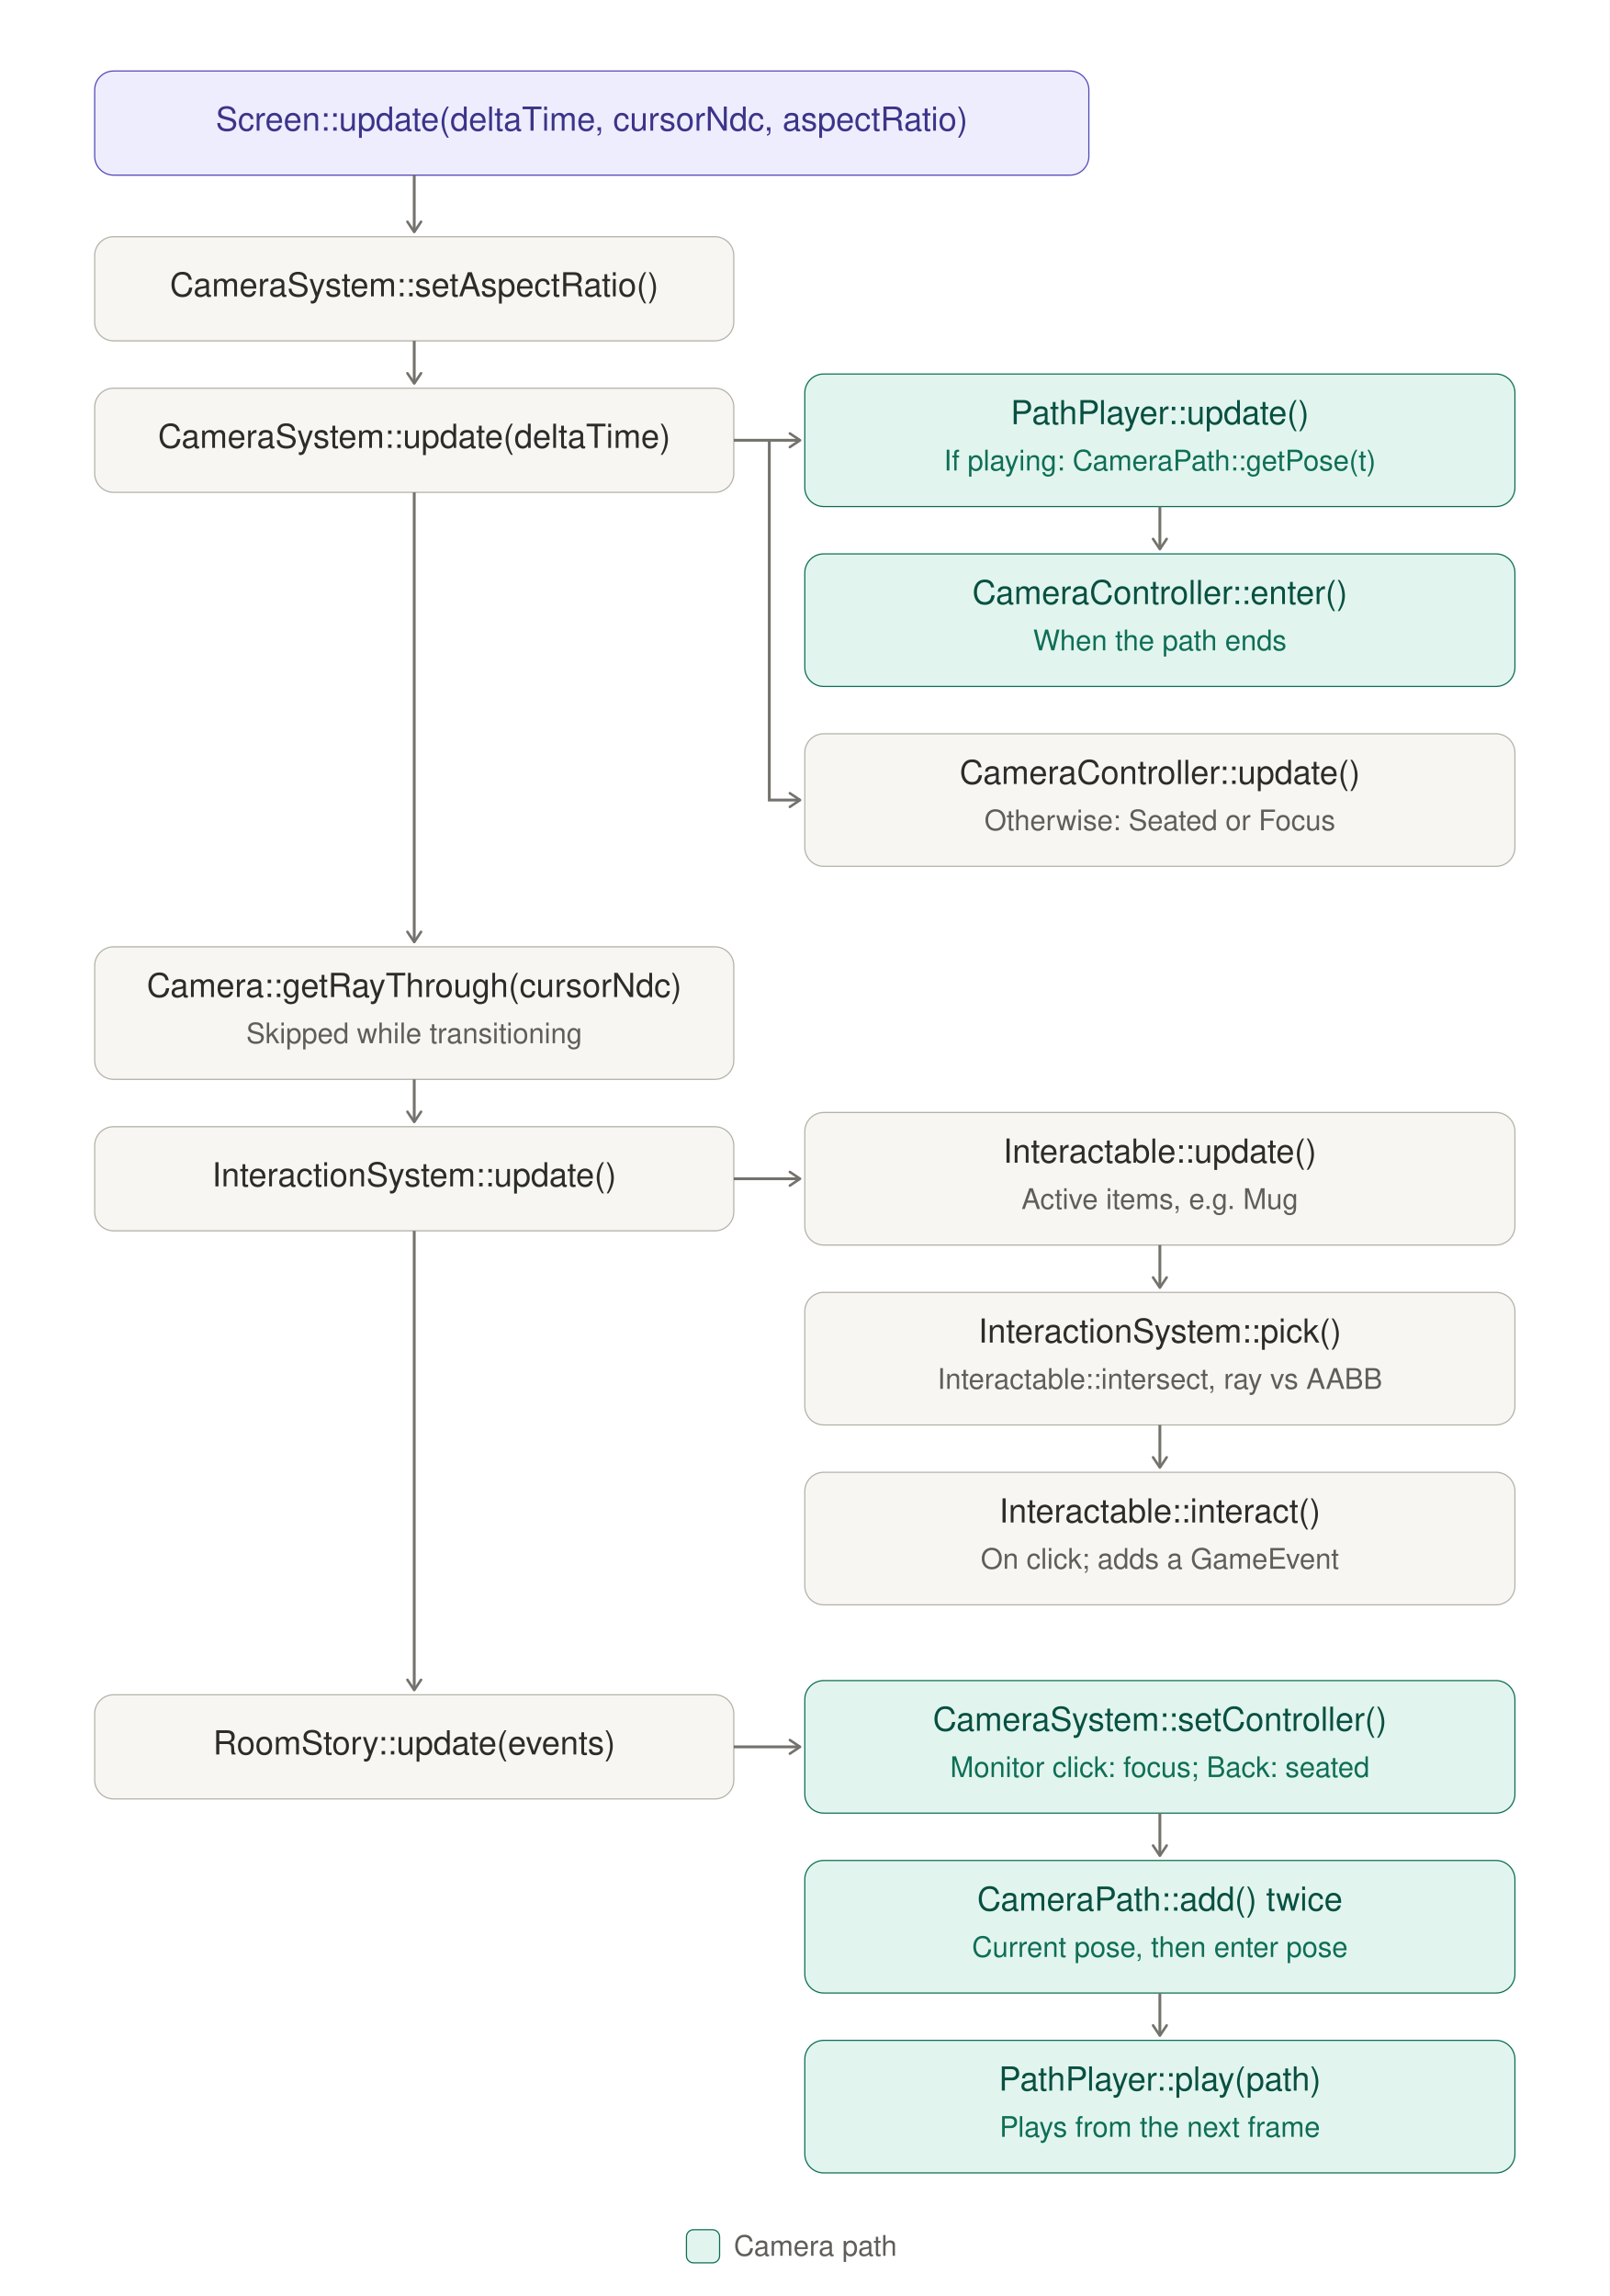
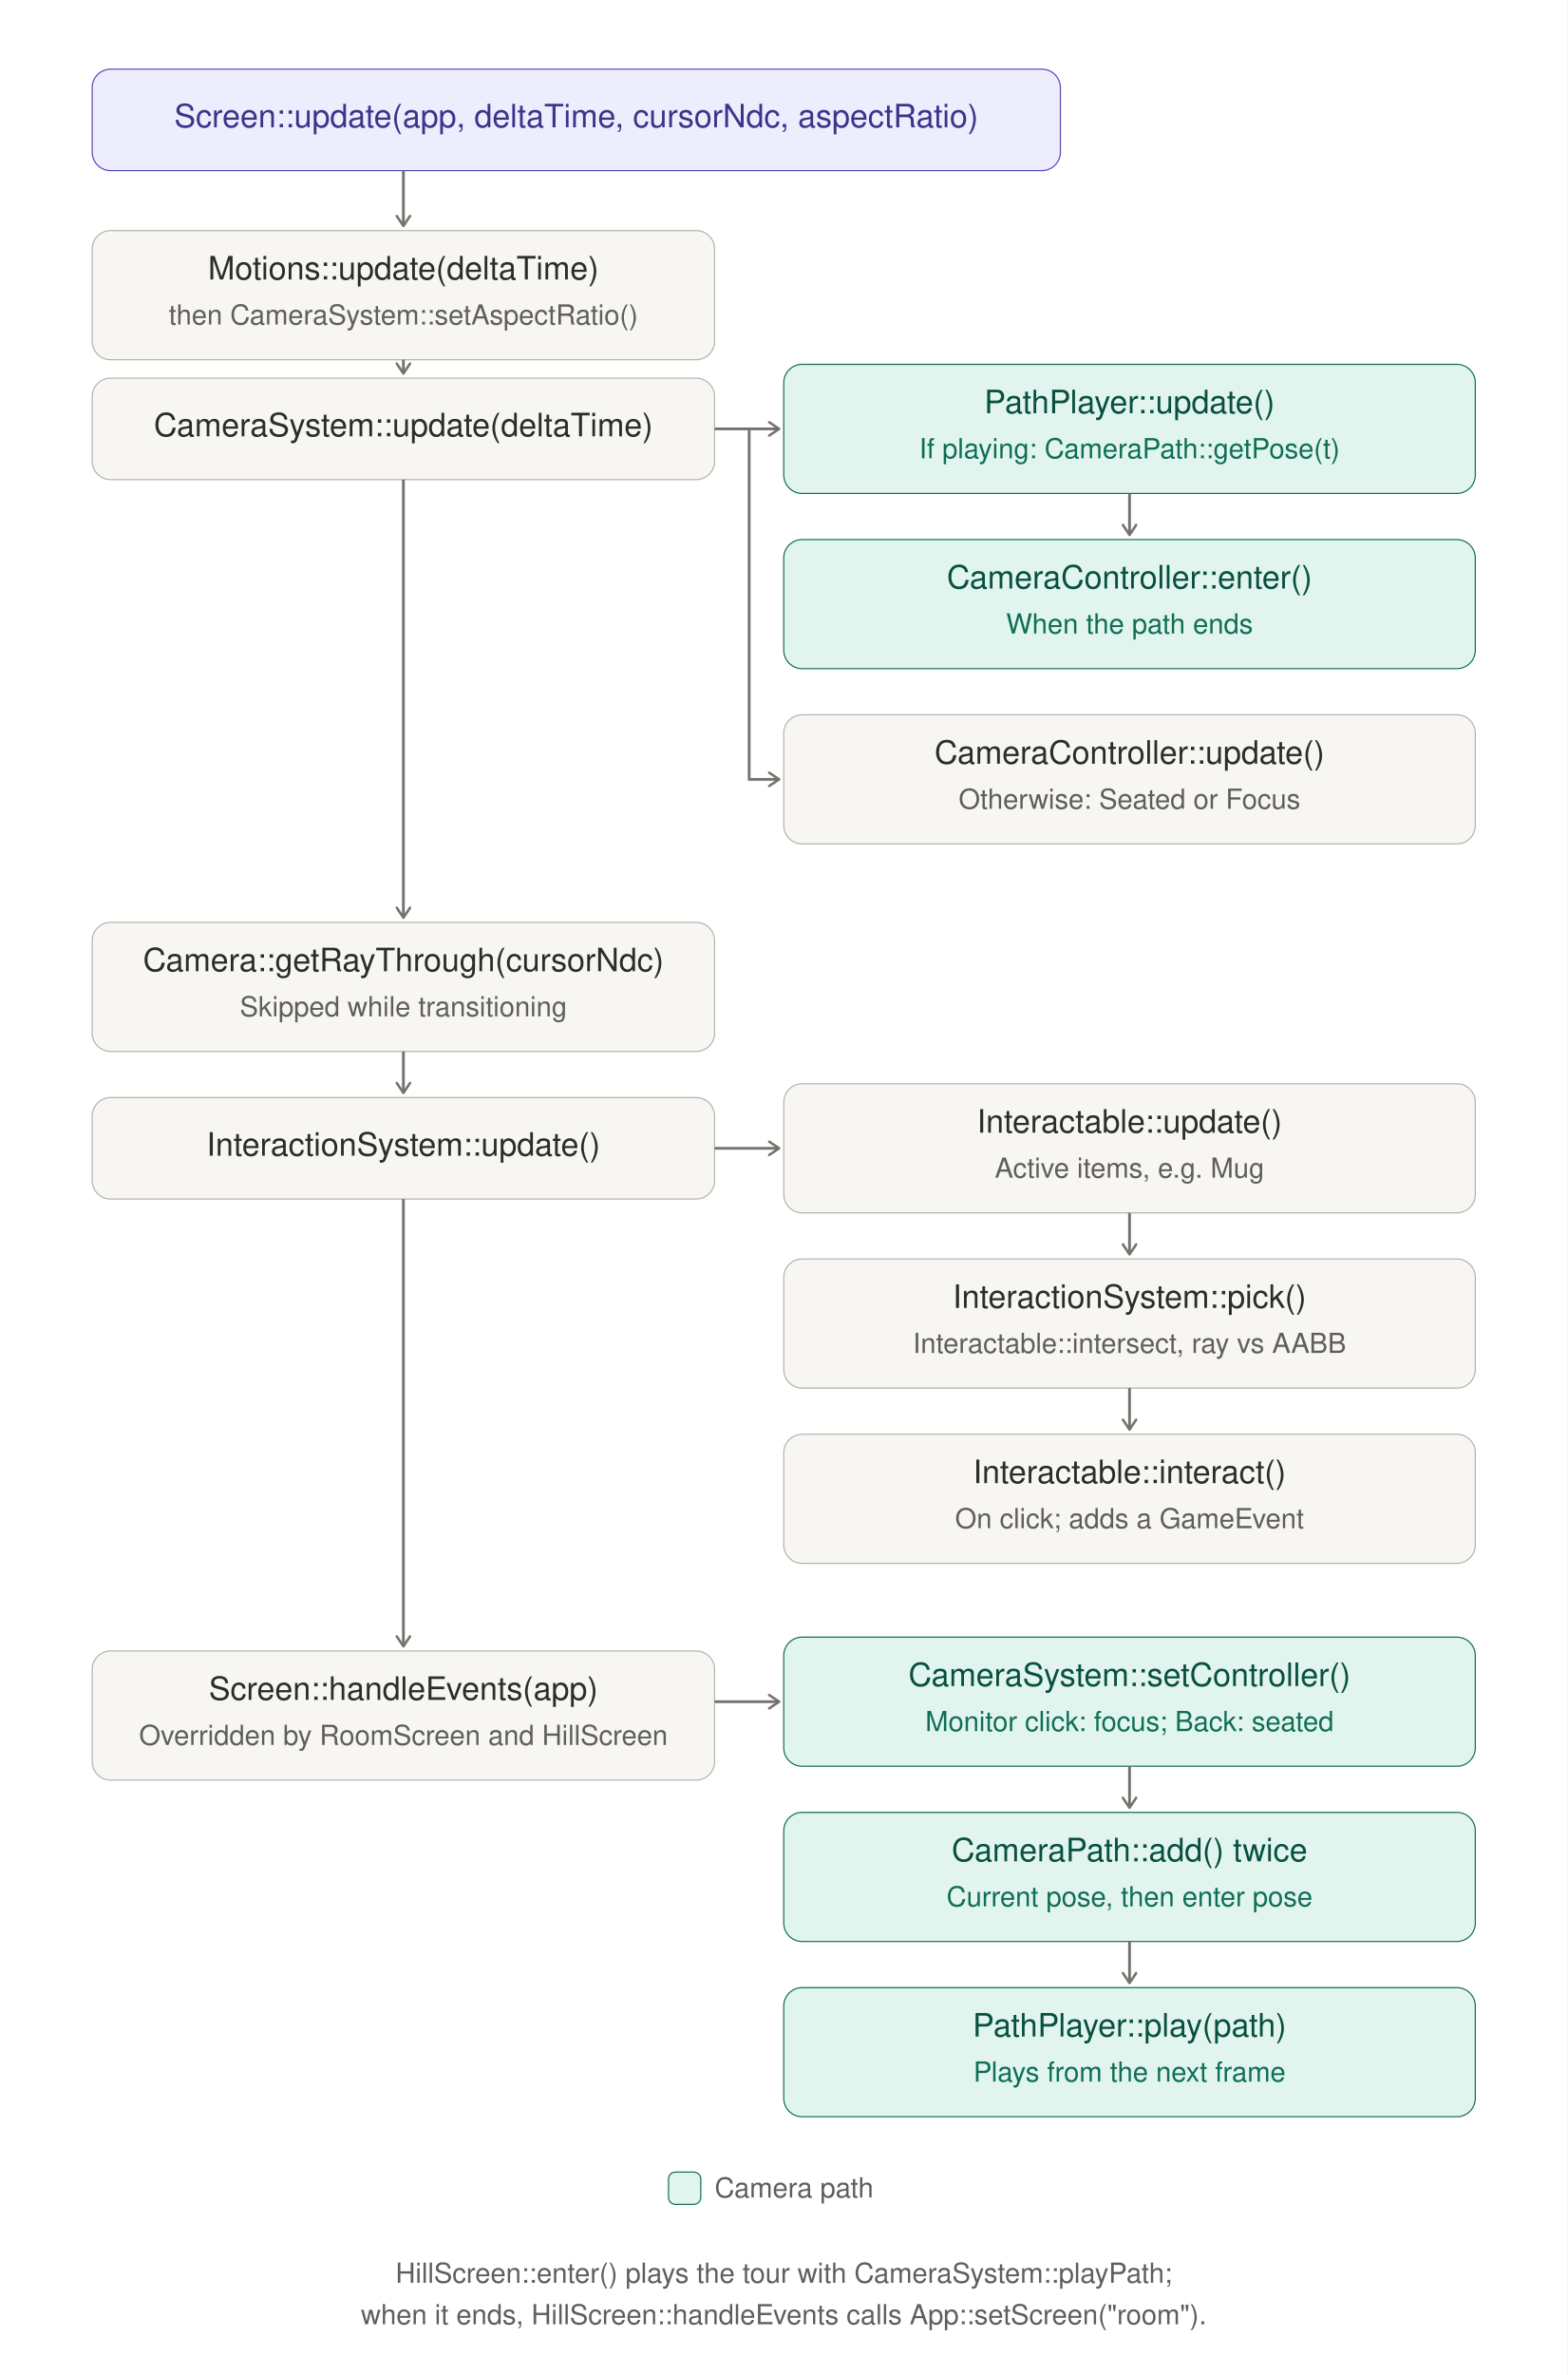
- <svg xmlns="http://www.w3.org/2000/svg" width="680" height="970" viewBox="0 0 680 970" role="img">
+ <svg xmlns="http://www.w3.org/2000/svg" width="680" height="1030" viewBox="0 0 680 1030" role="img">
  <defs>
    <marker id="arrow" viewBox="0 0 10 10" refX="8" refY="5" markerWidth="6" markerHeight="6" orient="auto-start-reverse">
      <path d="M2 1L8 5L2 9" fill="none" stroke="#73726C" stroke-width="1.5" stroke-linecap="round" stroke-linejoin="round" />
    </marker>
  </defs>
  <style>
text { font-family: -apple-system, BlinkMacSystemFont, "Segoe UI", Helvetica, Arial, sans-serif; }
.th { font-size: 14px; font-weight: 500; fill: #2C2C2A; }
.ts { font-size: 12px; font-weight: 400; fill: #5F5E5A; }
.box &gt; rect { fill: #F7F6F2; stroke: #B4B2A9; }
.c-gray &gt; rect, rect.c-gray { fill: #F1EFE8; stroke: #888780; }
.c-gray &gt; .th { fill: #444441; } .c-gray &gt; .ts { fill: #5F5E5A; }
.c-amber &gt; rect, rect.c-amber { fill: #FAEEDA; stroke: #BA7517; }
.c-amber &gt; .th { fill: #633806; } .c-amber &gt; .ts { fill: #854F0B; }
.c-teal &gt; rect, rect.c-teal { fill: #E1F5EE; stroke: #0F6E56; }
.c-teal &gt; .th { fill: #085041; } .c-teal &gt; .ts { fill: #0F6E56; }
.c-purple &gt; rect, rect.c-purple { fill: #EEEDFE; stroke: #534AB7; }
.c-purple &gt; .th { fill: #3C3489; } .c-purple &gt; .ts { fill: #534AB7; }
.arr { stroke: #73726C; stroke-width: 1.2; fill: none; }
</style>
  <rect width="100%" height="100%" fill="#FFFFFF" />
  <g class="c-purple">
    <rect x="40" y="30" width="420" height="44" rx="8" stroke-width="0.5" />
-     <text class="th" x="250" y="52" text-anchor="middle" dominant-baseline="central">Screen::update(deltaTime, cursorNdc, aspectRatio)</text>
+     <text class="th" x="250" y="52" text-anchor="middle" dominant-baseline="central">Screen::update(app, deltaTime, cursorNdc, aspectRatio)</text>
  </g>
  <line x1="175" y1="74" x2="175" y2="98" class="arr" marker-end="url(#arrow)" />
  <g class="box">
-     <rect x="40" y="100" width="270" height="44" rx="8" stroke-width="0.5" />
+     <rect x="40" y="100" width="270" height="56" rx="8" stroke-width="0.5" />
  </g>
-   <text class="th" x="175" y="122" text-anchor="middle" dominant-baseline="central">CameraSystem::setAspectRatio()</text>
+   <text class="th" x="175" y="118" text-anchor="middle" dominant-baseline="central">Motions::update(deltaTime)</text>
+   <text class="ts" x="175" y="138" text-anchor="middle" dominant-baseline="central">then CameraSystem::setAspectRatio()</text>
  <g class="box">
    <rect x="40" y="164" width="270" height="44" rx="8" stroke-width="0.5" />
  </g>
  <text class="th" x="175" y="186" text-anchor="middle" dominant-baseline="central">CameraSystem::update(deltaTime)</text>
  <g class="box">
    <rect x="40" y="400" width="270" height="56" rx="8" stroke-width="0.5" />
  </g>
  <text class="th" x="175" y="418" text-anchor="middle" dominant-baseline="central">Camera::getRayThrough(cursorNdc)</text>
  <text class="ts" x="175" y="438" text-anchor="middle" dominant-baseline="central">Skipped while transitioning</text>
  <g class="box">
    <rect x="40" y="476" width="270" height="44" rx="8" stroke-width="0.5" />
  </g>
  <text class="th" x="175" y="498" text-anchor="middle" dominant-baseline="central">InteractionSystem::update()</text>
  <g class="box">
-     <rect x="40" y="716" width="270" height="44" rx="8" stroke-width="0.5" />
+     <rect x="40" y="716" width="270" height="56" rx="8" stroke-width="0.5" />
  </g>
-   <text class="th" x="175" y="738" text-anchor="middle" dominant-baseline="central">RoomStory::update(events)</text>
-   <line x1="175" y1="144" x2="175" y2="162" class="arr" marker-end="url(#arrow)" />
+   <text class="th" x="175" y="734" text-anchor="middle" dominant-baseline="central">Screen::handleEvents(app)</text>
+   <text class="ts" x="175" y="754" text-anchor="middle" dominant-baseline="central">Overridden by RoomScreen and HillScreen</text>
+   <line x1="175" y1="156" x2="175" y2="162" class="arr" marker-end="url(#arrow)" />
  <line x1="175" y1="208" x2="175" y2="398" class="arr" marker-end="url(#arrow)" />
  <line x1="175" y1="456" x2="175" y2="474" class="arr" marker-end="url(#arrow)" />
  <line x1="175" y1="520" x2="175" y2="714" class="arr" marker-end="url(#arrow)" />
  <g class="c-teal">
    <rect x="340" y="158" width="300" height="56" rx="8" stroke-width="0.5" />
    <text class="th" x="490" y="176" text-anchor="middle" dominant-baseline="central">PathPlayer::update()</text>
    <text class="ts" x="490" y="196" text-anchor="middle" dominant-baseline="central">If playing: CameraPath::getPose(t)</text>
  </g>
  <g class="c-teal">
    <rect x="340" y="234" width="300" height="56" rx="8" stroke-width="0.5" />
    <text class="th" x="490" y="252" text-anchor="middle" dominant-baseline="central">CameraController::enter()</text>
    <text class="ts" x="490" y="272" text-anchor="middle" dominant-baseline="central">When the path ends</text>
  </g>
  <g class="box">
    <rect x="340" y="310" width="300" height="56" rx="8" stroke-width="0.5" />
  </g>
  <text class="th" x="490" y="328" text-anchor="middle" dominant-baseline="central">CameraController::update()</text>
  <text class="ts" x="490" y="348" text-anchor="middle" dominant-baseline="central">Otherwise: Seated or Focus</text>
  <line x1="310" y1="186" x2="338" y2="186" class="arr" marker-end="url(#arrow)" />
  <path d="M325 186 L325 338 L338 338" fill="none" class="arr" marker-end="url(#arrow)" />
  <line x1="490" y1="214" x2="490" y2="232" class="arr" marker-end="url(#arrow)" />
  <g class="box">
    <rect x="340" y="470" width="300" height="56" rx="8" stroke-width="0.5" />
  </g>
  <text class="th" x="490" y="488" text-anchor="middle" dominant-baseline="central">Interactable::update()</text>
  <text class="ts" x="490" y="508" text-anchor="middle" dominant-baseline="central">Active items, e.g. Mug</text>
  <g class="box">
    <rect x="340" y="546" width="300" height="56" rx="8" stroke-width="0.5" />
  </g>
  <text class="th" x="490" y="564" text-anchor="middle" dominant-baseline="central">InteractionSystem::pick()</text>
  <text class="ts" x="490" y="584" text-anchor="middle" dominant-baseline="central">Interactable::intersect, ray vs AABB</text>
  <g class="box">
    <rect x="340" y="622" width="300" height="56" rx="8" stroke-width="0.5" />
  </g>
  <text class="th" x="490" y="640" text-anchor="middle" dominant-baseline="central">Interactable::interact()</text>
  <text class="ts" x="490" y="660" text-anchor="middle" dominant-baseline="central">On click; adds a GameEvent</text>
  <line x1="310" y1="498" x2="338" y2="498" class="arr" marker-end="url(#arrow)" />
  <line x1="490" y1="526" x2="490" y2="544" class="arr" marker-end="url(#arrow)" />
  <line x1="490" y1="602" x2="490" y2="620" class="arr" marker-end="url(#arrow)" />
  <g class="c-teal">
    <rect x="340" y="710" width="300" height="56" rx="8" stroke-width="0.5" />
    <text class="th" x="490" y="728" text-anchor="middle" dominant-baseline="central">CameraSystem::setController()</text>
    <text class="ts" x="490" y="748" text-anchor="middle" dominant-baseline="central">Monitor click: focus; Back: seated</text>
  </g>
  <g class="c-teal">
    <rect x="340" y="786" width="300" height="56" rx="8" stroke-width="0.5" />
    <text class="th" x="490" y="804" text-anchor="middle" dominant-baseline="central">CameraPath::add() twice</text>
    <text class="ts" x="490" y="824" text-anchor="middle" dominant-baseline="central">Current pose, then enter pose</text>
  </g>
  <g class="c-teal">
    <rect x="340" y="862" width="300" height="56" rx="8" stroke-width="0.5" />
    <text class="th" x="490" y="880" text-anchor="middle" dominant-baseline="central">PathPlayer::play(path)</text>
    <text class="ts" x="490" y="900" text-anchor="middle" dominant-baseline="central">Plays from the next frame</text>
  </g>
  <line x1="310" y1="738" x2="338" y2="738" class="arr" marker-end="url(#arrow)" />
  <line x1="490" y1="766" x2="490" y2="784" class="arr" marker-end="url(#arrow)" />
  <line x1="490" y1="842" x2="490" y2="860" class="arr" marker-end="url(#arrow)" />
  <rect class="c-teal" x="290" y="942" width="14" height="14" rx="3" stroke-width="0.5" />
  <text class="ts" x="310" y="953">Camera path</text>
+   <text class="ts" x="340" y="990" text-anchor="middle">HillScreen::enter() plays the tour with CameraSystem::playPath;</text>
+   <text class="ts" x="340" y="1008" text-anchor="middle">when it ends, HillScreen::handleEvents calls App::setScreen("room").</text>
</svg>
